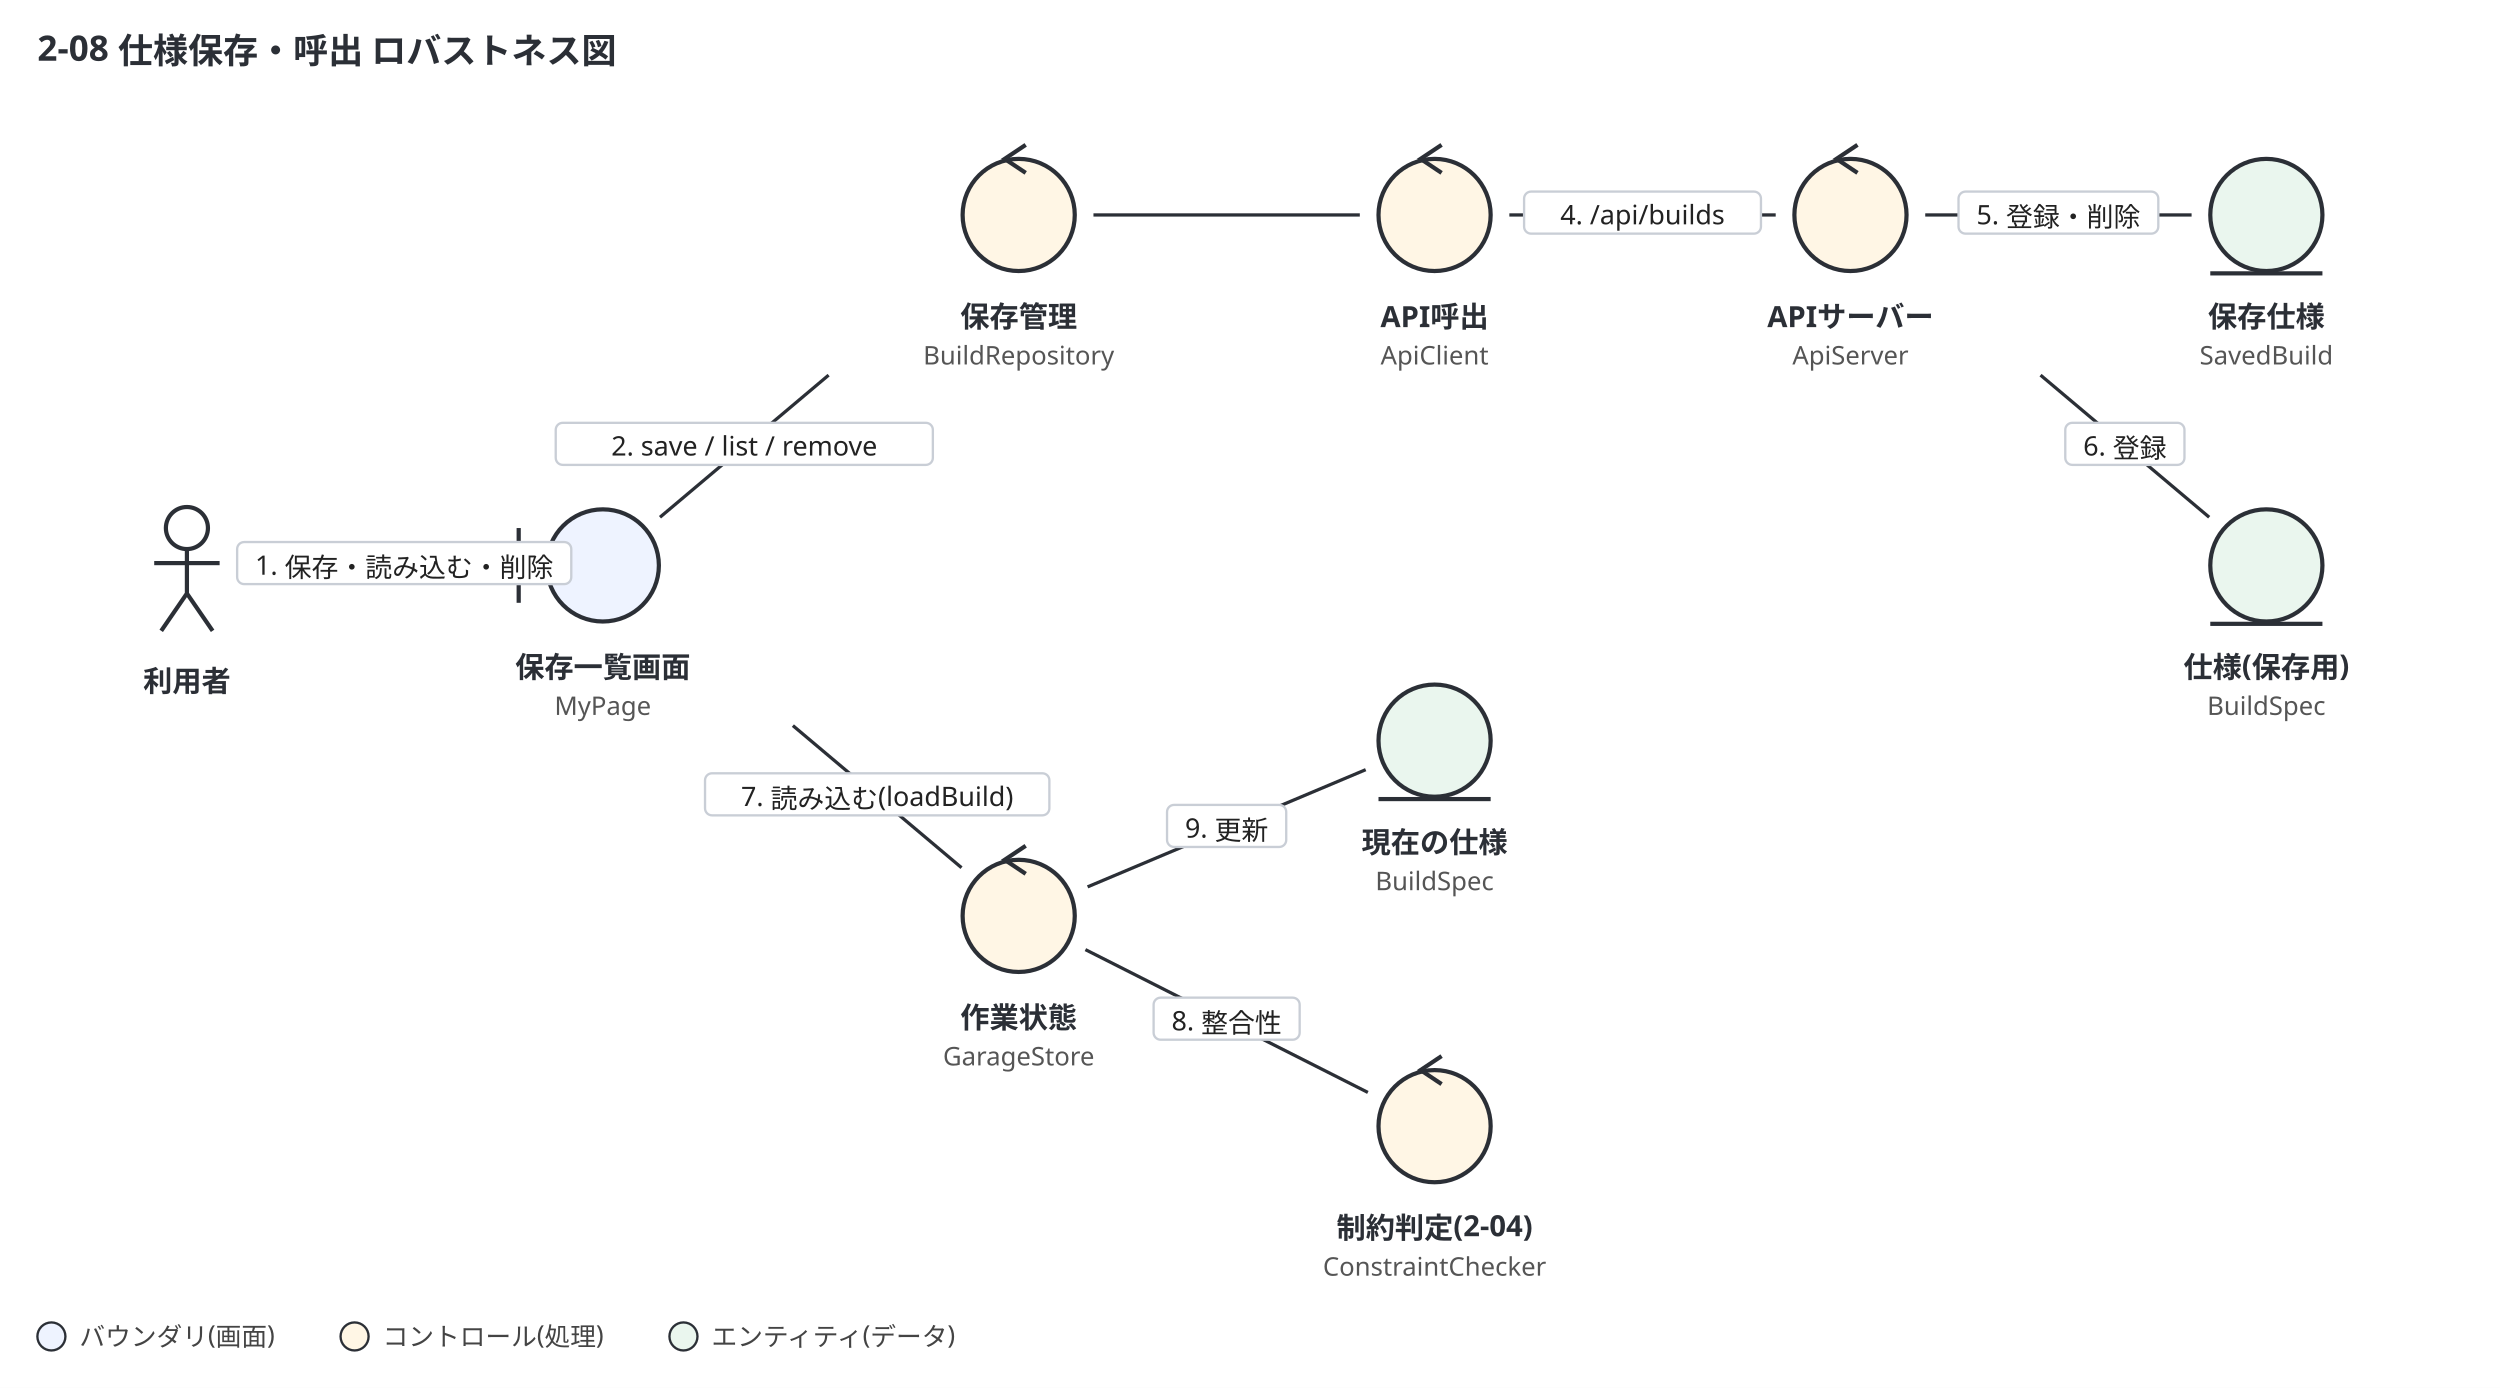
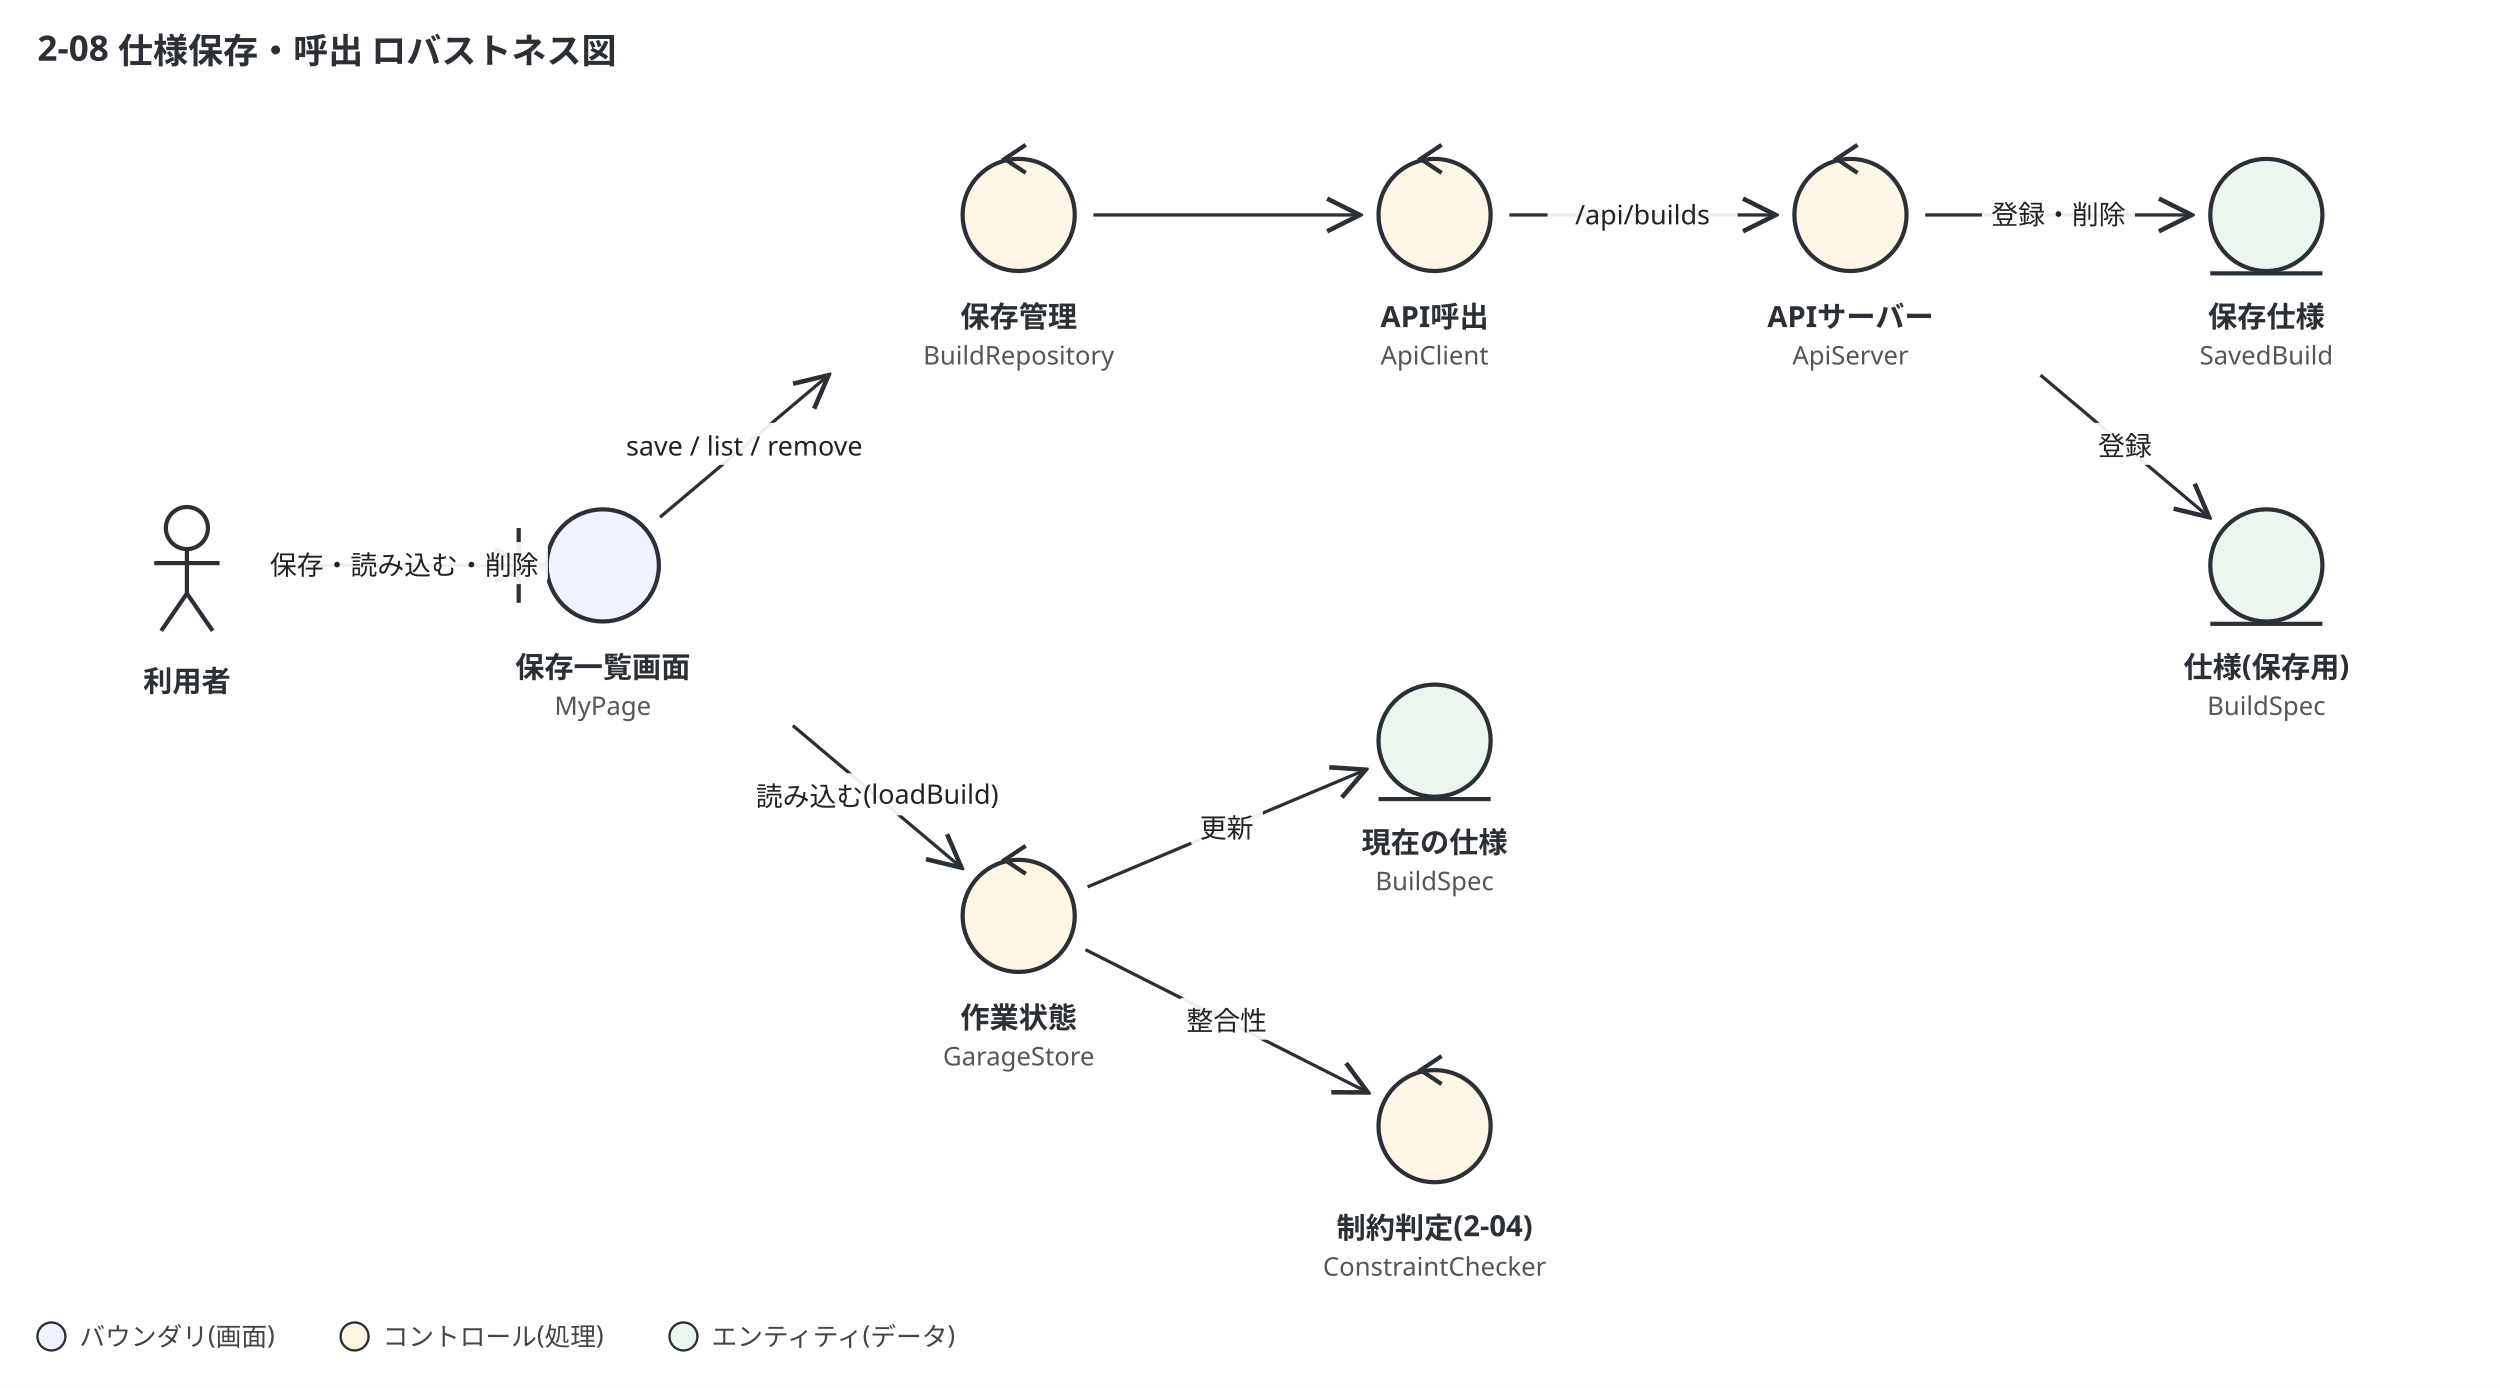
<svg xmlns="http://www.w3.org/2000/svg" width="1070" height="594" viewBox="0 0 1070 594" font-family="'IPAGothic','IPAPGothic',sans-serif">
  <defs>
    <marker id="open" viewBox="0 0 12 12" refX="11" refY="6" markerWidth="12" markerHeight="12" orient="auto-start-reverse">
      <path d="M1 1 L11 6 L1 11" fill="none" stroke="#2b2f36" stroke-width="1.4" />
    </marker>
    <marker id="diamond" viewBox="0 0 16 10" refX="15" refY="5" markerWidth="16" markerHeight="10" orient="auto-start-reverse">
      <path d="M1 5 L8 1 L15 5 L8 9 Z" fill="#2b2f36" />
    </marker>
    <marker id="tri" viewBox="0 0 14 14" refX="13" refY="7" markerWidth="14" markerHeight="14" orient="auto-start-reverse">
      <path d="M1 1 L13 7 L1 13 Z" fill="#fff" stroke="#2b2f36" stroke-width="1.3" />
    </marker>
  </defs>
  <rect width="100%" height="100%" fill="#fff" />
  <text x="16" y="26" font-size="15" text-anchor="start" fill="#2b2f36" font-weight="bold">2-08 仕様保存・呼出 ロバストネス図</text>
-   <path d="M120.0 242.0 L226.0 242.0" fill="none" stroke="#2b2f36" stroke-width="1.4" />
-   <path d="M282.47 221.379 L354.647 160.556" fill="none" stroke="#2b2f36" stroke-width="1.4" />
-   <path d="M468.0 92.0 L582.0 92.0" fill="none" stroke="#2b2f36" stroke-width="1.4" />
-   <path d="M646.0 92.0 L760.0 92.0" fill="none" stroke="#2b2f36" stroke-width="1.4" />
-   <path d="M824.0 92.0 L938.0 92.0" fill="none" stroke="#2b2f36" stroke-width="1.4" />
-   <path d="M873.353 160.556 L945.53 221.379" fill="none" stroke="#2b2f36" stroke-width="1.4" />
-   <path d="M339.353 310.556 L411.53 371.379" fill="none" stroke="#2b2f36" stroke-width="1.4" />
-   <path d="M464.557 406.439 L585.443 467.561" fill="none" stroke="#2b2f36" stroke-width="1.4" />
-   <path d="M465.489 379.575 L584.511 329.425" fill="none" stroke="#2b2f36" stroke-width="1.4" />
+   <path d="M120.0 242.0 L226.0 242.0" fill="none" stroke="#2b2f36" stroke-width="1.4" marker-end="url(#open)" />
+   <path d="M282.47 221.379 L354.647 160.556" fill="none" stroke="#2b2f36" stroke-width="1.4" marker-end="url(#open)" />
+   <path d="M468.0 92.0 L582.0 92.0" fill="none" stroke="#2b2f36" stroke-width="1.4" marker-end="url(#open)" />
+   <path d="M646.0 92.0 L760.0 92.0" fill="none" stroke="#2b2f36" stroke-width="1.4" marker-end="url(#open)" />
+   <path d="M824.0 92.0 L938.0 92.0" fill="none" stroke="#2b2f36" stroke-width="1.4" marker-end="url(#open)" />
+   <path d="M873.353 160.556 L945.53 221.379" fill="none" stroke="#2b2f36" stroke-width="1.4" marker-end="url(#open)" />
+   <path d="M339.353 310.556 L411.53 371.379" fill="none" stroke="#2b2f36" stroke-width="1.4" marker-end="url(#open)" />
+   <path d="M464.557 406.439 L585.443 467.561" fill="none" stroke="#2b2f36" stroke-width="1.4" marker-end="url(#open)" />
+   <path d="M465.489 379.575 L584.511 329.425" fill="none" stroke="#2b2f36" stroke-width="1.4" marker-end="url(#open)" />
  <g fill="none" stroke="#2b2f36" stroke-width="1.8">
    <circle cx="80" cy="226" r="9" />
    <path d="M80 235 V254 M66 241 H94 M80 254 L69 270 M80 254 L91 270" />
  </g>
  <text x="80" y="296" font-size="12.5" text-anchor="middle" fill="#2b2f36" font-weight="bold">利用者</text>
  <path d="M222 226 V258 M222 242 H234" fill="none" stroke="#2b2f36" stroke-width="1.8" />
  <circle cx="258" cy="242" r="24" fill="#eef3ff" stroke="#2b2f36" stroke-width="1.8" />
  <text x="258" y="290" font-size="12.5" text-anchor="middle" fill="#2b2f36" font-weight="bold">保存一覧画面</text>
  <text x="258" y="306" font-size="11" text-anchor="middle" fill="#555">MyPage</text>
  <circle cx="436" cy="392" r="24" fill="#fff6e5" stroke="#2b2f36" stroke-width="1.8" />
  <path d="M439 362 L430 368 L439 374" fill="none" stroke="#2b2f36" stroke-width="1.8" />
  <text x="436" y="440" font-size="12.5" text-anchor="middle" fill="#2b2f36" font-weight="bold">作業状態</text>
  <text x="436" y="456" font-size="11" text-anchor="middle" fill="#555">GarageStore</text>
  <circle cx="614" cy="482.0" r="24" fill="#fff6e5" stroke="#2b2f36" stroke-width="1.8" />
  <path d="M617 452.0 L608 458.0 L617 464.0" fill="none" stroke="#2b2f36" stroke-width="1.8" />
  <text x="614" y="530.0" font-size="12.5" text-anchor="middle" fill="#2b2f36" font-weight="bold">制約判定(2-04)</text>
  <text x="614" y="546.0" font-size="11" text-anchor="middle" fill="#555">ConstraintChecker</text>
  <circle cx="436" cy="92" r="24" fill="#fff6e5" stroke="#2b2f36" stroke-width="1.8" />
  <path d="M439 62 L430 68 L439 74" fill="none" stroke="#2b2f36" stroke-width="1.8" />
  <text x="436" y="140" font-size="12.5" text-anchor="middle" fill="#2b2f36" font-weight="bold">保存管理</text>
  <text x="436" y="156" font-size="11" text-anchor="middle" fill="#555">BuildRepository</text>
  <circle cx="614" cy="92" r="24" fill="#fff6e5" stroke="#2b2f36" stroke-width="1.8" />
  <path d="M617 62 L608 68 L617 74" fill="none" stroke="#2b2f36" stroke-width="1.8" />
  <text x="614" y="140" font-size="12.5" text-anchor="middle" fill="#2b2f36" font-weight="bold">API呼出</text>
  <text x="614" y="156" font-size="11" text-anchor="middle" fill="#555">ApiClient</text>
  <circle cx="792" cy="92" r="24" fill="#fff6e5" stroke="#2b2f36" stroke-width="1.8" />
  <path d="M795 62 L786 68 L795 74" fill="none" stroke="#2b2f36" stroke-width="1.8" />
  <text x="792" y="140" font-size="12.5" text-anchor="middle" fill="#2b2f36" font-weight="bold">APIサーバー</text>
  <text x="792" y="156" font-size="11" text-anchor="middle" fill="#555">ApiServer</text>
  <circle cx="614" cy="317.0" r="24" fill="#eaf6ee" stroke="#2b2f36" stroke-width="1.8" />
  <path d="M590 342.0 H638" fill="none" stroke="#2b2f36" stroke-width="1.8" />
  <text x="614" y="365.0" font-size="12.5" text-anchor="middle" fill="#2b2f36" font-weight="bold">現在の仕様</text>
  <text x="614" y="381.0" font-size="11" text-anchor="middle" fill="#555">BuildSpec</text>
  <circle cx="970" cy="92" r="24" fill="#eaf6ee" stroke="#2b2f36" stroke-width="1.8" />
  <path d="M946 117 H994" fill="none" stroke="#2b2f36" stroke-width="1.8" />
  <text x="970" y="140" font-size="12.5" text-anchor="middle" fill="#2b2f36" font-weight="bold">保存仕様</text>
  <text x="970" y="156" font-size="11" text-anchor="middle" fill="#555">SavedBuild</text>
  <circle cx="970" cy="242" r="24" fill="#eaf6ee" stroke="#2b2f36" stroke-width="1.8" />
  <path d="M946 267 H994" fill="none" stroke="#2b2f36" stroke-width="1.8" />
  <text x="970" y="290" font-size="12.5" text-anchor="middle" fill="#2b2f36" font-weight="bold">仕様(保存用)</text>
  <text x="970" y="306" font-size="11" text-anchor="middle" fill="#555">BuildSpec</text>
-   <rect x="101.495" y="232.0" width="143.01" height="18" rx="3" fill="#fff" stroke="#c9ced6" />
-   <text x="173.0" y="246.0" font-size="11.5" text-anchor="middle" fill="#222">1. 保存・読み込む・削除</text>
-   <rect x="237.853" y="180.968" width="161.41" height="18" rx="3" fill="#fff" stroke="#c9ced6" />
-   <text x="318.558" y="194.968" font-size="11.5" text-anchor="middle" fill="#222">2. save / list / remove</text>
-   <rect x="652.31" y="82.0" width="101.38" height="18" rx="3" fill="#fff" stroke="#c9ced6" />
-   <text x="703.0" y="96.0" font-size="11.5" text-anchor="middle" fill="#222">4. /api/builds</text>
-   <rect x="838.245" y="82.0" width="85.51" height="18" rx="3" fill="#fff" stroke="#c9ced6" />
-   <text x="881.0" y="96.0" font-size="11.5" text-anchor="middle" fill="#222">5. 登録・削除</text>
-   <rect x="883.937" y="180.968" width="51.01" height="18" rx="3" fill="#fff" stroke="#c9ced6" />
-   <text x="909.442" y="194.968" font-size="11.5" text-anchor="middle" fill="#222">6. 登録</text>
-   <rect x="301.752" y="330.968" width="147.38" height="18" rx="3" fill="#fff" stroke="#c9ced6" />
-   <text x="375.442" y="344.968" font-size="11.5" text-anchor="middle" fill="#222">7. 読み込む(loadBuild)</text>
-   <rect x="493.745" y="427.0" width="62.51" height="18" rx="3" fill="#fff" stroke="#c9ced6" />
-   <text x="525.0" y="441.0" font-size="11.5" text-anchor="middle" fill="#222">8. 整合性</text>
-   <rect x="499.495" y="344.5" width="51.01" height="18" rx="3" fill="#fff" stroke="#c9ced6" />
-   <text x="525.0" y="358.5" font-size="11.5" text-anchor="middle" fill="#222">9. 更新</text>
+   <rect x="111.5" y="232.0" width="123.0" height="18" rx="3" fill="#fff" opacity=".92" />
+   <text x="173.0" y="246.0" font-size="11.5" text-anchor="middle" fill="#222">保存・読み込む・削除</text>
+   <rect x="247.858" y="180.968" width="141.4" height="18" rx="3" fill="#fff" opacity=".92" />
+   <text x="318.558" y="194.968" font-size="11.5" text-anchor="middle" fill="#222">save / list / remove</text>
+   <rect x="662.315" y="82.0" width="81.37" height="18" rx="3" fill="#fff" opacity=".92" />
+   <text x="703.0" y="96.0" font-size="11.5" text-anchor="middle" fill="#222">/api/builds</text>
+   <rect x="848.25" y="82.0" width="65.5" height="18" rx="3" fill="#fff" opacity=".92" />
+   <text x="881.0" y="96.0" font-size="11.5" text-anchor="middle" fill="#222">登録・削除</text>
+   <rect x="893.942" y="180.968" width="31.0" height="18" rx="3" fill="#fff" opacity=".92" />
+   <text x="909.442" y="194.968" font-size="11.5" text-anchor="middle" fill="#222">登録</text>
+   <rect x="311.757" y="330.968" width="127.37" height="18" rx="3" fill="#fff" opacity=".92" />
+   <text x="375.442" y="344.968" font-size="11.5" text-anchor="middle" fill="#222">読み込む(loadBuild)</text>
+   <rect x="503.75" y="427.0" width="42.5" height="18" rx="3" fill="#fff" opacity=".92" />
+   <text x="525.0" y="441.0" font-size="11.5" text-anchor="middle" fill="#222">整合性</text>
+   <rect x="509.5" y="344.5" width="31.0" height="18" rx="3" fill="#fff" opacity=".92" />
+   <text x="525.0" y="358.5" font-size="11.5" text-anchor="middle" fill="#222">更新</text>
  <circle cx="22" cy="572" r="6" fill="#eef3ff" stroke="#2b2f36" />
  <text x="34" y="576" font-size="11" text-anchor="start" fill="#444">バウンダリ(画面)</text>
  <circle cx="151.76" cy="572" r="6" fill="#fff6e5" stroke="#2b2f36" />
  <text x="163.76" y="576" font-size="11" text-anchor="start" fill="#444">コントロール(処理)</text>
  <circle cx="292.52" cy="572" r="6" fill="#eaf6ee" stroke="#2b2f36" />
  <text x="304.52" y="576" font-size="11" text-anchor="start" fill="#444">エンティティ(データ)</text>
</svg>
